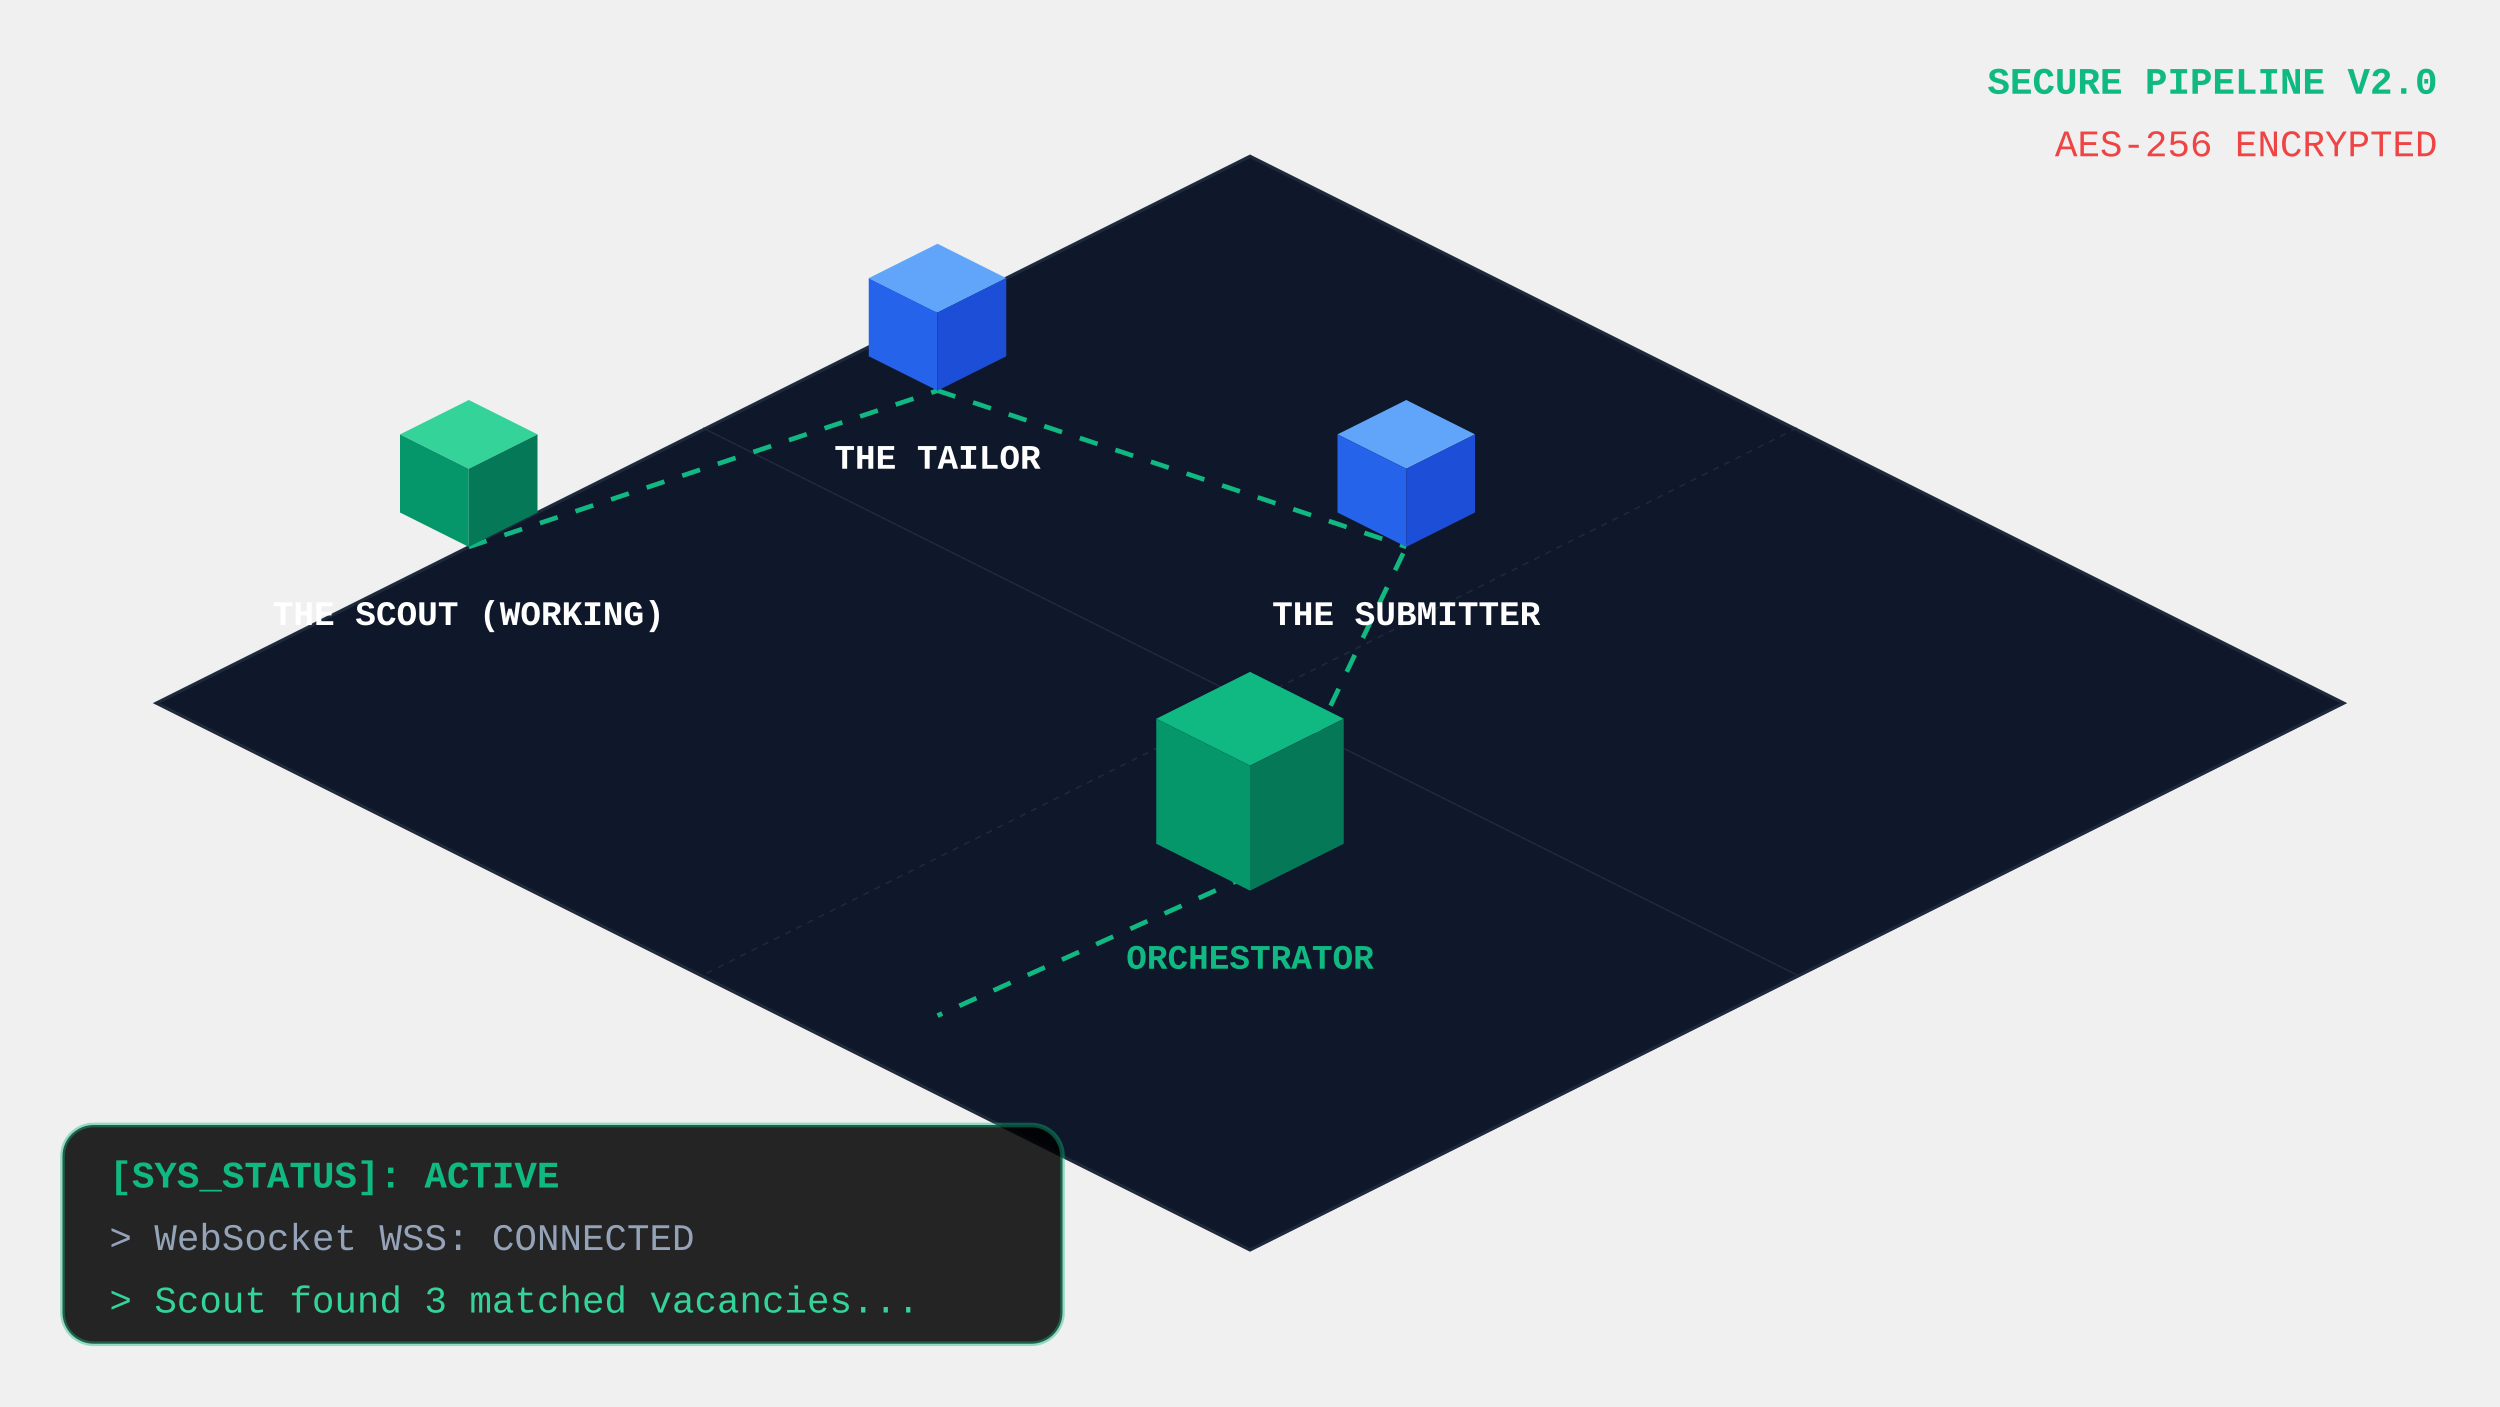
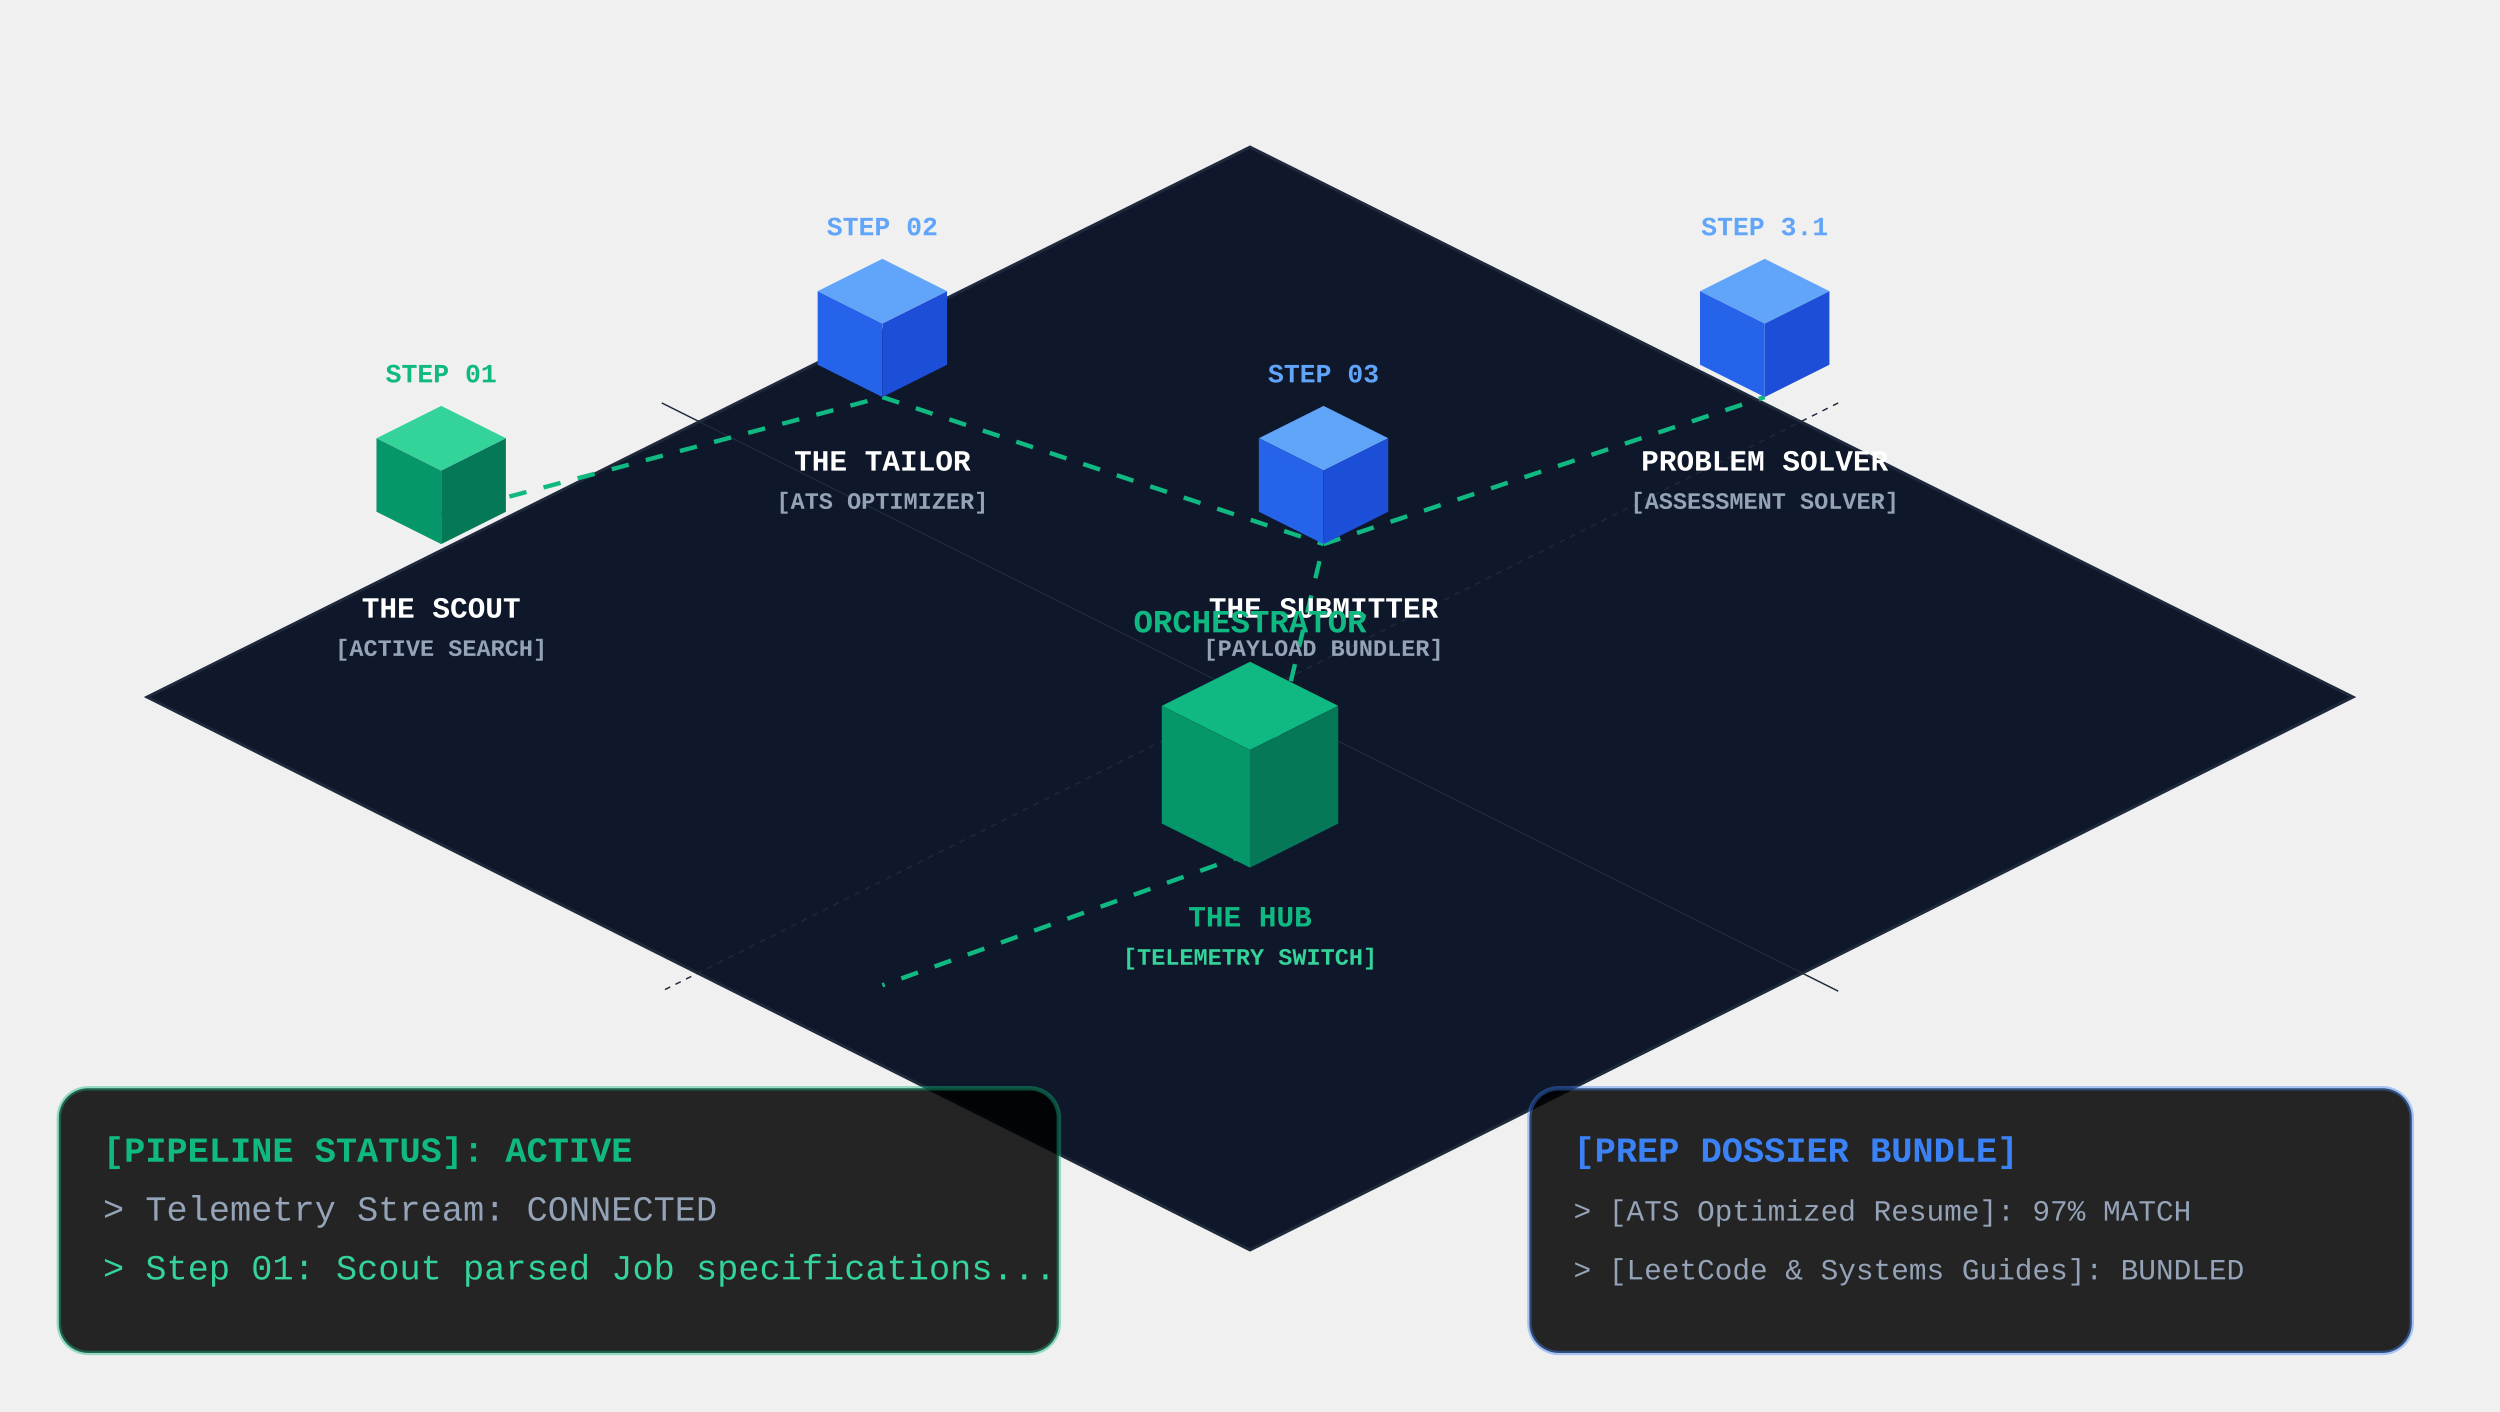
- <svg xmlns="http://www.w3.org/2000/svg" viewBox="0 0 800 450" width="100%" style="background:#050505; border-radius:16px; border:1px solid rgba(255,255,255,0.1); box-shadow: 0 20px 50px rgba(0,0,0,0.5);">
+ <svg xmlns="http://www.w3.org/2000/svg" viewBox="0 0 850 480" width="100%" style="background:#050505; border-radius:16px; border:1px solid rgba(255,255,255,0.1); box-shadow: 0 20px 50px rgba(0,0,0,0.5);">
  <style>
    @keyframes bounce {
      0%, 100% { transform: translateY(0px) scaleY(1); }
      50% { transform: translateY(-12px) scaleY(0.95); }
    }
    @keyframes breathe {
      0%, 100% { transform: translateY(0px); opacity: 0.85; }
      50% { transform: translateY(-3px); opacity: 1; }
    }
    @keyframes pulse-glow {
      0%, 100% { filter: drop-shadow(0 0 2px rgba(16, 185, 129, 0.4)); }
      50% { filter: drop-shadow(0 0 15px rgba(16, 185, 129, 0.9)); }
    }
    @keyframes connection-pulse {
      0% { stroke-dashoffset: 24; }
      100% { stroke-dashoffset: 0; }
    }
    .isometric-floor { fill: #0f172a; stroke: #1e293b; stroke-width: 1px; }
    .agent-node { transform-origin: center bottom; }
    .scout { animation: bounce 3s ease-in-out infinite; }
    .tailor { animation: bounce 3.2s ease-in-out infinite; }
    .submitter { animation: bounce 2.8s ease-in-out infinite; }
    .solver { animation: bounce 3.5s ease-in-out infinite; }
    .orchestrator { animation: breathe 4s ease-in-out infinite; }
    .glow-effect { animation: pulse-glow 2.5s ease-in-out infinite; }
    .connector { stroke: #10b981; stroke-dasharray: 6 6; stroke-width: 1.5px; animation: connection-pulse 1.5s linear infinite; }
-     .label { font-family: 'Courier New', monospace; font-size: 11px; fill: #ffffff; text-anchor: middle; font-weight: bold; }
+     .label { font-family: 'Courier New', monospace; font-size: 10px; fill: #ffffff; text-anchor: middle; font-weight: bold; }
+     .step-badge { font-family: 'Courier New', monospace; font-size: 9px; fill: #10b981; text-anchor: middle; font-weight: bold; }
    .hud-text { font-family: 'Courier New', monospace; font-size: 12px; fill: #10b981; }
+     .process-line { stroke: #1e293b; stroke-width: 1.5px; stroke-dasharray: 4 4; }
  </style>
  <defs>
    <linearGradient id="glowGrad" x1="0%" y1="0%" x2="100%" y2="100%">
      <stop offset="0%" stop-color="#34d399" />
      <stop offset="100%" stop-color="#059669" />
    </linearGradient>
    <linearGradient id="idleGrad" x1="0%" y1="0%" x2="100%" y2="100%">
      <stop offset="0%" stop-color="#60a5fa" />
      <stop offset="100%" stop-color="#2563eb" />
    </linearGradient>
  </defs>
-   <polygon points="400,50 750,225 400,400 50,225" class="isometric-floor" />
-   <line x1="225" y1="137" x2="575" y2="312" stroke="#1e293b" stroke-width="0.5" />
-   <line x1="575" y1="137" x2="225" y2="312" stroke="#1e293b" stroke-width="0.5" stroke-dasharray="2 2" />
-   <path d="M 150,175 L 300,125" class="connector" />
-   <path d="M 300,125 L 450,175" class="connector" />
-   <path d="M 400,280 L 450,175" class="connector" stroke="#3b82f6" />
-   <path d="M 400,280 L 300,325" class="connector" />
-   <g class="agent-node scout" transform="translate(150, 175)">
+   <polygon points="425,50 800,237 425,425 50,237" class="isometric-floor" />
+   <line x1="225" y1="137" x2="625" y2="337" stroke="#1e293b" stroke-width="0.5" />
+   <line x1="625" y1="137" x2="225" y2="337" stroke="#1e293b" stroke-width="0.5" stroke-dasharray="2 2" />
+   <path d="M 150,175 L 300,135" class="connector" />
+   <path d="M 300,135 L 450,185" class="connector" />
+   <path d="M 450,185 L 600,135" class="connector" />
+   <path d="M 425,290 L 450,185" class="connector" stroke="#3b82f6" />
+   <path d="M 425,290 L 300,335" class="connector" />
+   <g class="agent-node scout" transform="translate(150, 185)">
    <polygon points="0,-25 22,-36 0,-47 -22,-36" fill="#34d399" class="glow-effect" />
    <polygon points="-22,-36 0,-25 0,0 -22,-11" fill="#059669" />
    <polygon points="0,-25 22,-36 22,-11 0,0" fill="#047857" />
-     <text x="0" y="25" class="label">THE SCOUT (WORKING)</text>
+     <text x="0" y="-55" class="step-badge">STEP 01</text>
+     <text x="0" y="25" class="label">THE SCOUT</text>
+     <text x="0" y="38" class="label" style="fill:#94a3b8; font-size:8px;">[ACTIVE SEARCH]</text>
  </g>
-   <g class="agent-node tailor" transform="translate(300, 125)">
+   <g class="agent-node tailor" transform="translate(300, 135)">
    <polygon points="0,-25 22,-36 0,-47 -22,-36" fill="#60a5fa" />
    <polygon points="-22,-36 0,-25 0,0 -22,-11" fill="#2563eb" />
    <polygon points="0,-25 22,-36 22,-11 0,0" fill="#1d4ed8" />
+     <text x="0" y="-55" class="step-badge" style="fill:#60a5fa;">STEP 02</text>
    <text x="0" y="25" class="label">THE TAILOR</text>
+     <text x="0" y="38" class="label" style="fill:#94a3b8; font-size:8px;">[ATS OPTIMIZER]</text>
  </g>
-   <g class="agent-node submitter" transform="translate(450, 175)">
+   <g class="agent-node submitter" transform="translate(450, 185)">
    <polygon points="0,-25 22,-36 0,-47 -22,-36" fill="#60a5fa" />
    <polygon points="-22,-36 0,-25 0,0 -22,-11" fill="#2563eb" />
    <polygon points="0,-25 22,-36 22,-11 0,0" fill="#1d4ed8" />
+     <text x="0" y="-55" class="step-badge" style="fill:#60a5fa;">STEP 03</text>
    <text x="0" y="25" class="label">THE SUBMITTER</text>
+     <text x="0" y="38" class="label" style="fill:#94a3b8; font-size:8px;">[PAYLOAD BUNDLER]</text>
  </g>
-   <g class="agent-node orchestrator" transform="translate(400, 280)">
+   <g class="agent-node solver" transform="translate(600, 135)">
+     <polygon points="0,-25 22,-36 0,-47 -22,-36" fill="#60a5fa" />
+     <polygon points="-22,-36 0,-25 0,0 -22,-11" fill="#2563eb" />
+     <polygon points="0,-25 22,-36 22,-11 0,0" fill="#1d4ed8" />
+     <text x="0" y="-55" class="step-badge" style="fill:#60a5fa;">STEP 3.1</text>
+     <text x="0" y="25" class="label">PROBLEM SOLVER</text>
+     <text x="0" y="38" class="label" style="fill:#94a3b8; font-size:8px;">[ASSESSMENT SOLVER]</text>
+   </g>
+   <g class="agent-node orchestrator" transform="translate(425, 290)">
    <polygon points="0,-35 30,-50 0,-65 -30,-50" fill="#10b981" class="glow-effect" />
    <polygon points="-30,-50 0,-35 0,5 -30,-10" fill="#059669" />
    <polygon points="0,-35 30,-50 30,-10 0,5" fill="#047857" />
-     <text x="0" y="30" class="label" style="fill:#10b981;">ORCHESTRATOR</text>
+     <text x="0" y="-75" class="step-badge" style="fill:#10b981; font-size:11px;">ORCHESTRATOR</text>
+     <text x="0" y="25" class="label" style="fill:#10b981;">THE HUB</text>
+     <text x="0" y="38" class="label" style="fill:#34d399; font-size:8px;">[TELEMETRY SWITCH]</text>
  </g>
-   <rect x="20" y="360" width="320" height="70" fill="rgba(0,0,0,0.85)" rx="10" stroke="rgba(16, 185, 129, 0.4)" stroke-width="1.5" />
-   <text x="35" y="380" class="hud-text" style="font-weight:bold;">[SYS_STATUS]: ACTIVE</text>
-   <text x="35" y="400" class="hud-text" style="fill:#94a3b8;">&gt; WebSocket WSS: CONNECTED</text>
-   <text x="35" y="420" class="hud-text" style="fill:#34d399;">&gt; Scout found 3 matched vacancies...</text>
-   <text x="780" y="30" class="hud-text" style="text-anchor:end; font-weight:bold;">SECURE PIPELINE V2.0</text>
-   <text x="780" y="50" class="hud-text" style="text-anchor:end; fill:#ef4444;">AES-256 ENCRYPTED</text>
+   <rect x="20" y="370" width="340" height="90" fill="rgba(0,0,0,0.85)" rx="10" stroke="rgba(16, 185, 129, 0.4)" stroke-width="1.5" />
+   <text x="35" y="395" class="hud-text" style="font-weight:bold;">[PIPELINE STATUS]: ACTIVE</text>
+   <text x="35" y="415" class="hud-text" style="fill:#94a3b8;">&gt; Telemetry Stream: CONNECTED</text>
+   <text x="35" y="435" class="hud-text" style="fill:#34d399;">&gt; Step 01: Scout parsed Job specifications...</text>
+   <rect x="520" y="370" width="300" height="90" fill="rgba(0,0,0,0.85)" rx="10" stroke="rgba(59, 130, 246, 0.4)" stroke-width="1.5" />
+   <text x="535" y="395" class="hud-text" style="fill:#3b82f6; font-weight:bold;">[PREP DOSSIER BUNDLE]</text>
+   <text x="535" y="415" class="hud-text" style="fill:#94a3b8; font-size:10px;">&gt; [ATS Optimized Resume]: 97% MATCH</text>
+   <text x="535" y="435" class="hud-text" style="fill:#94a3b8; font-size:10px;">&gt; [LeetCode &amp; Systems Guides]: BUNDLED</text>
</svg>
